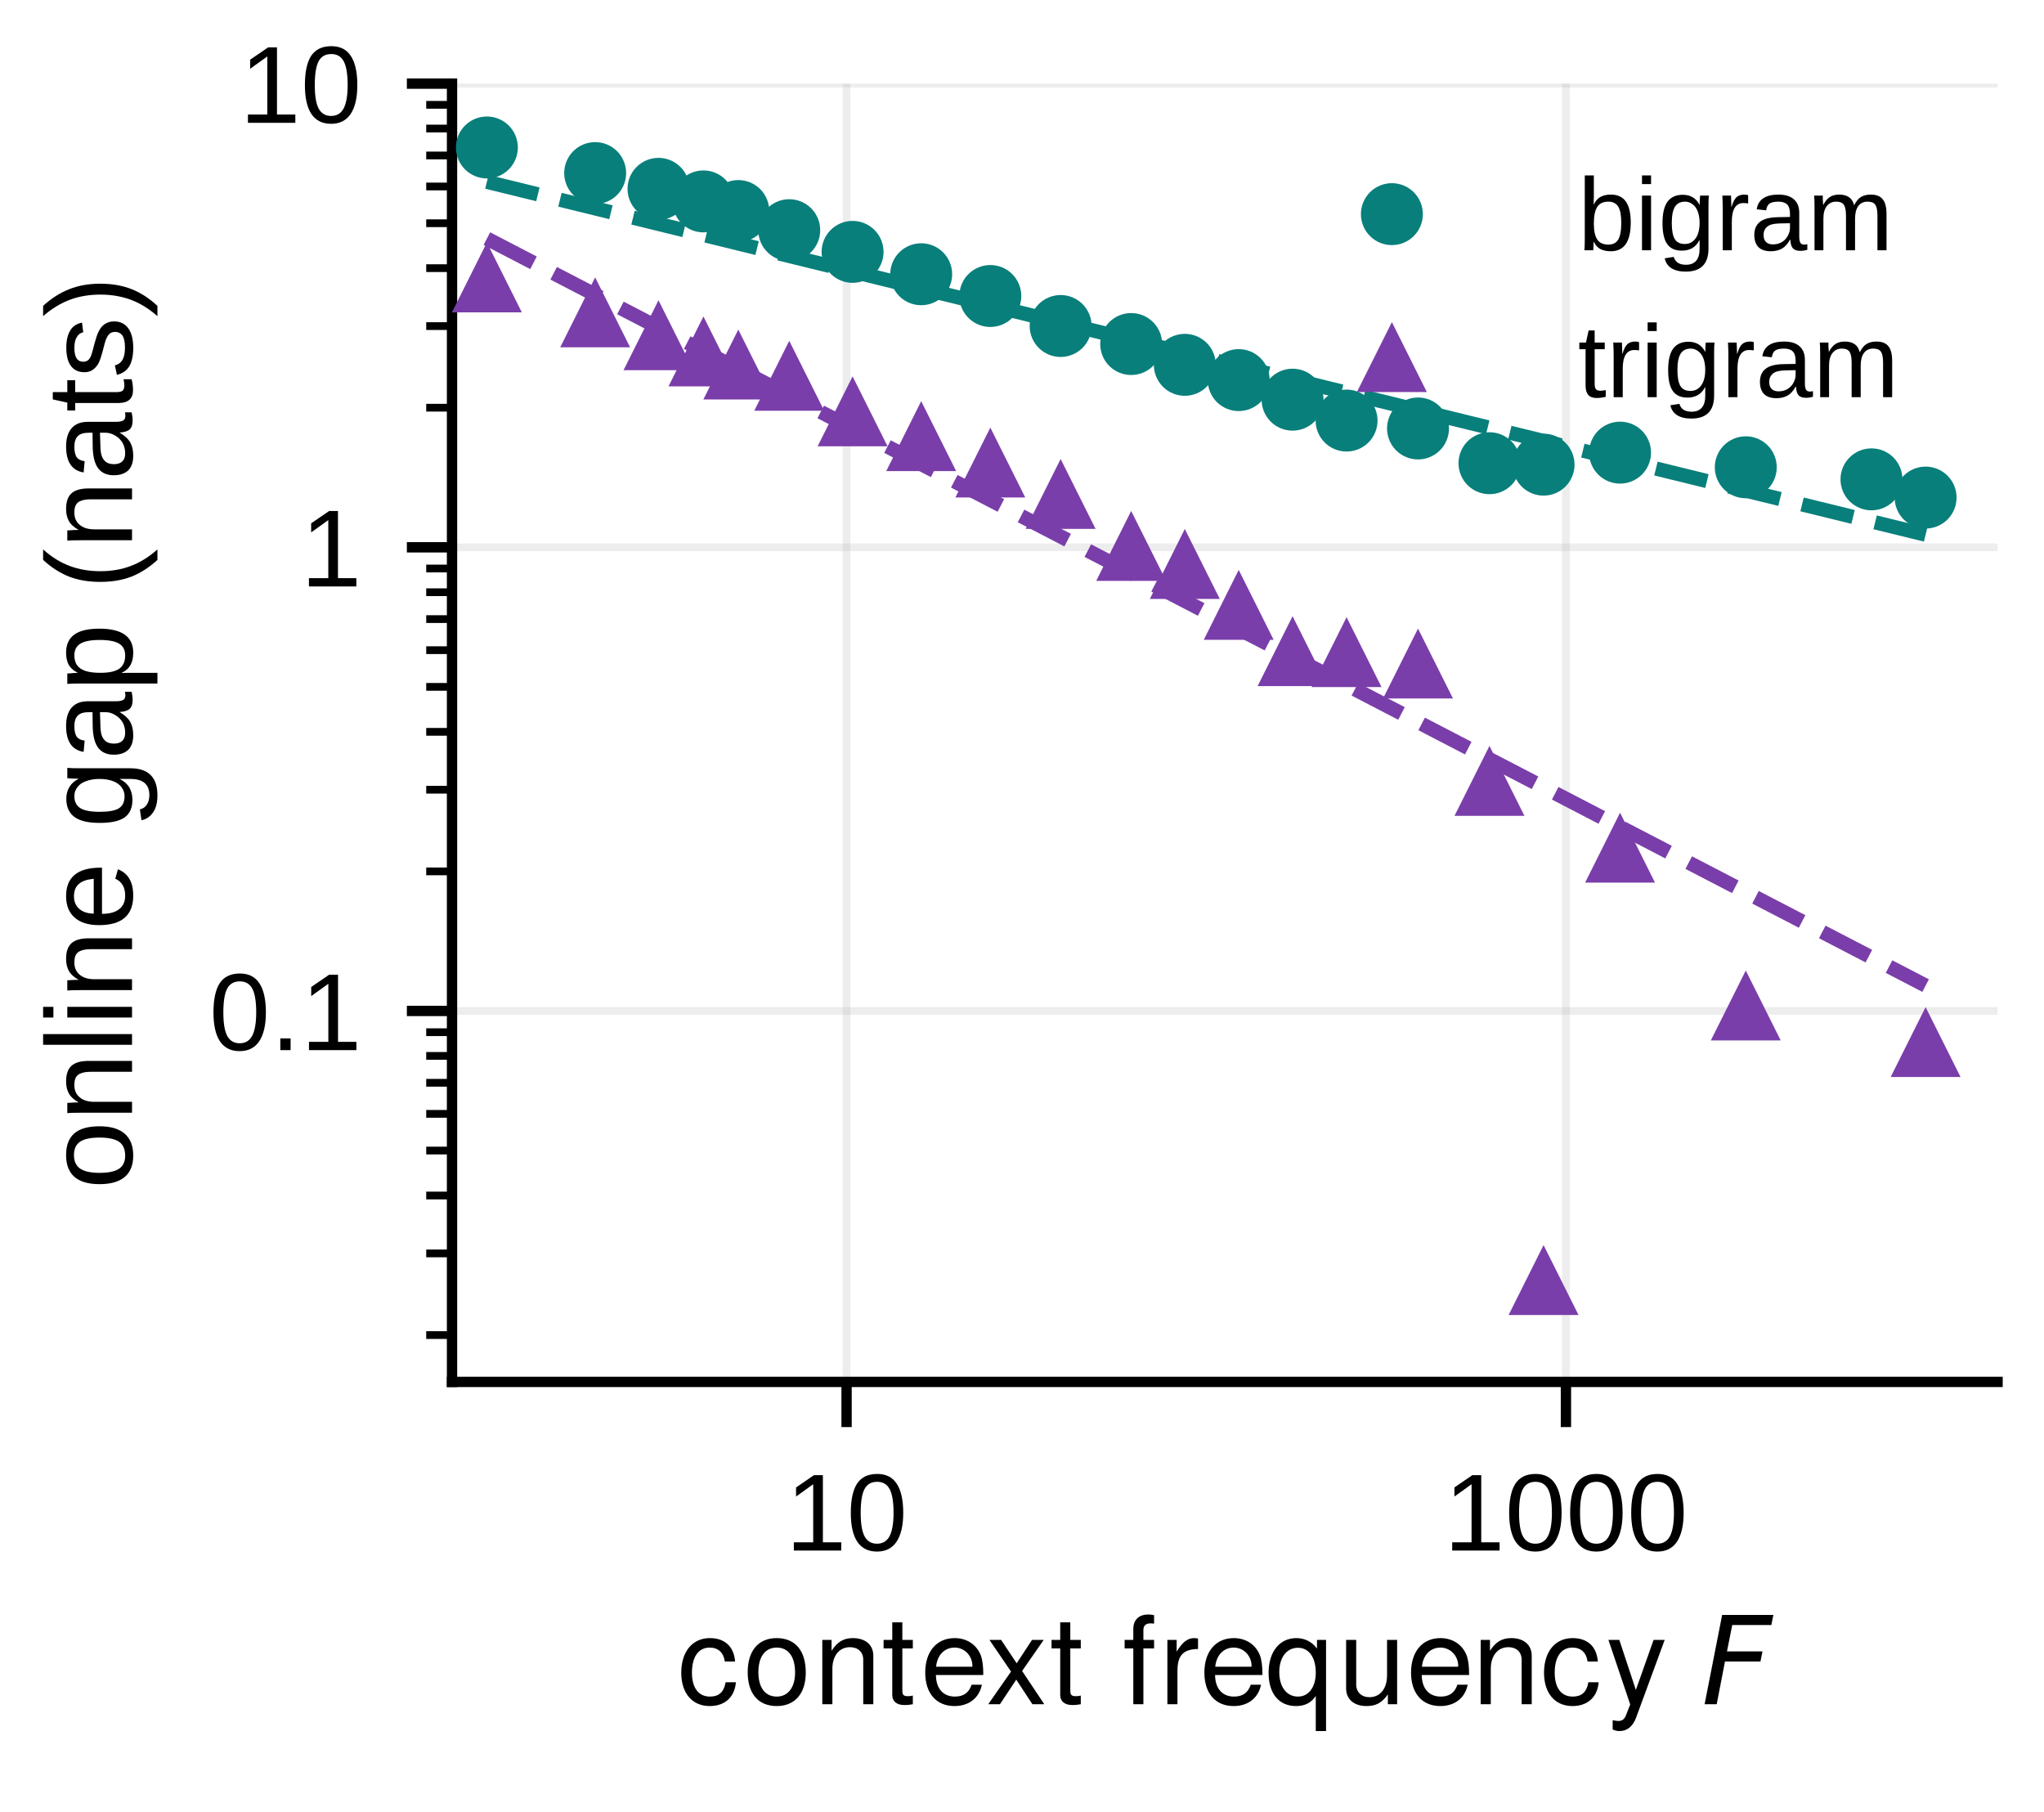
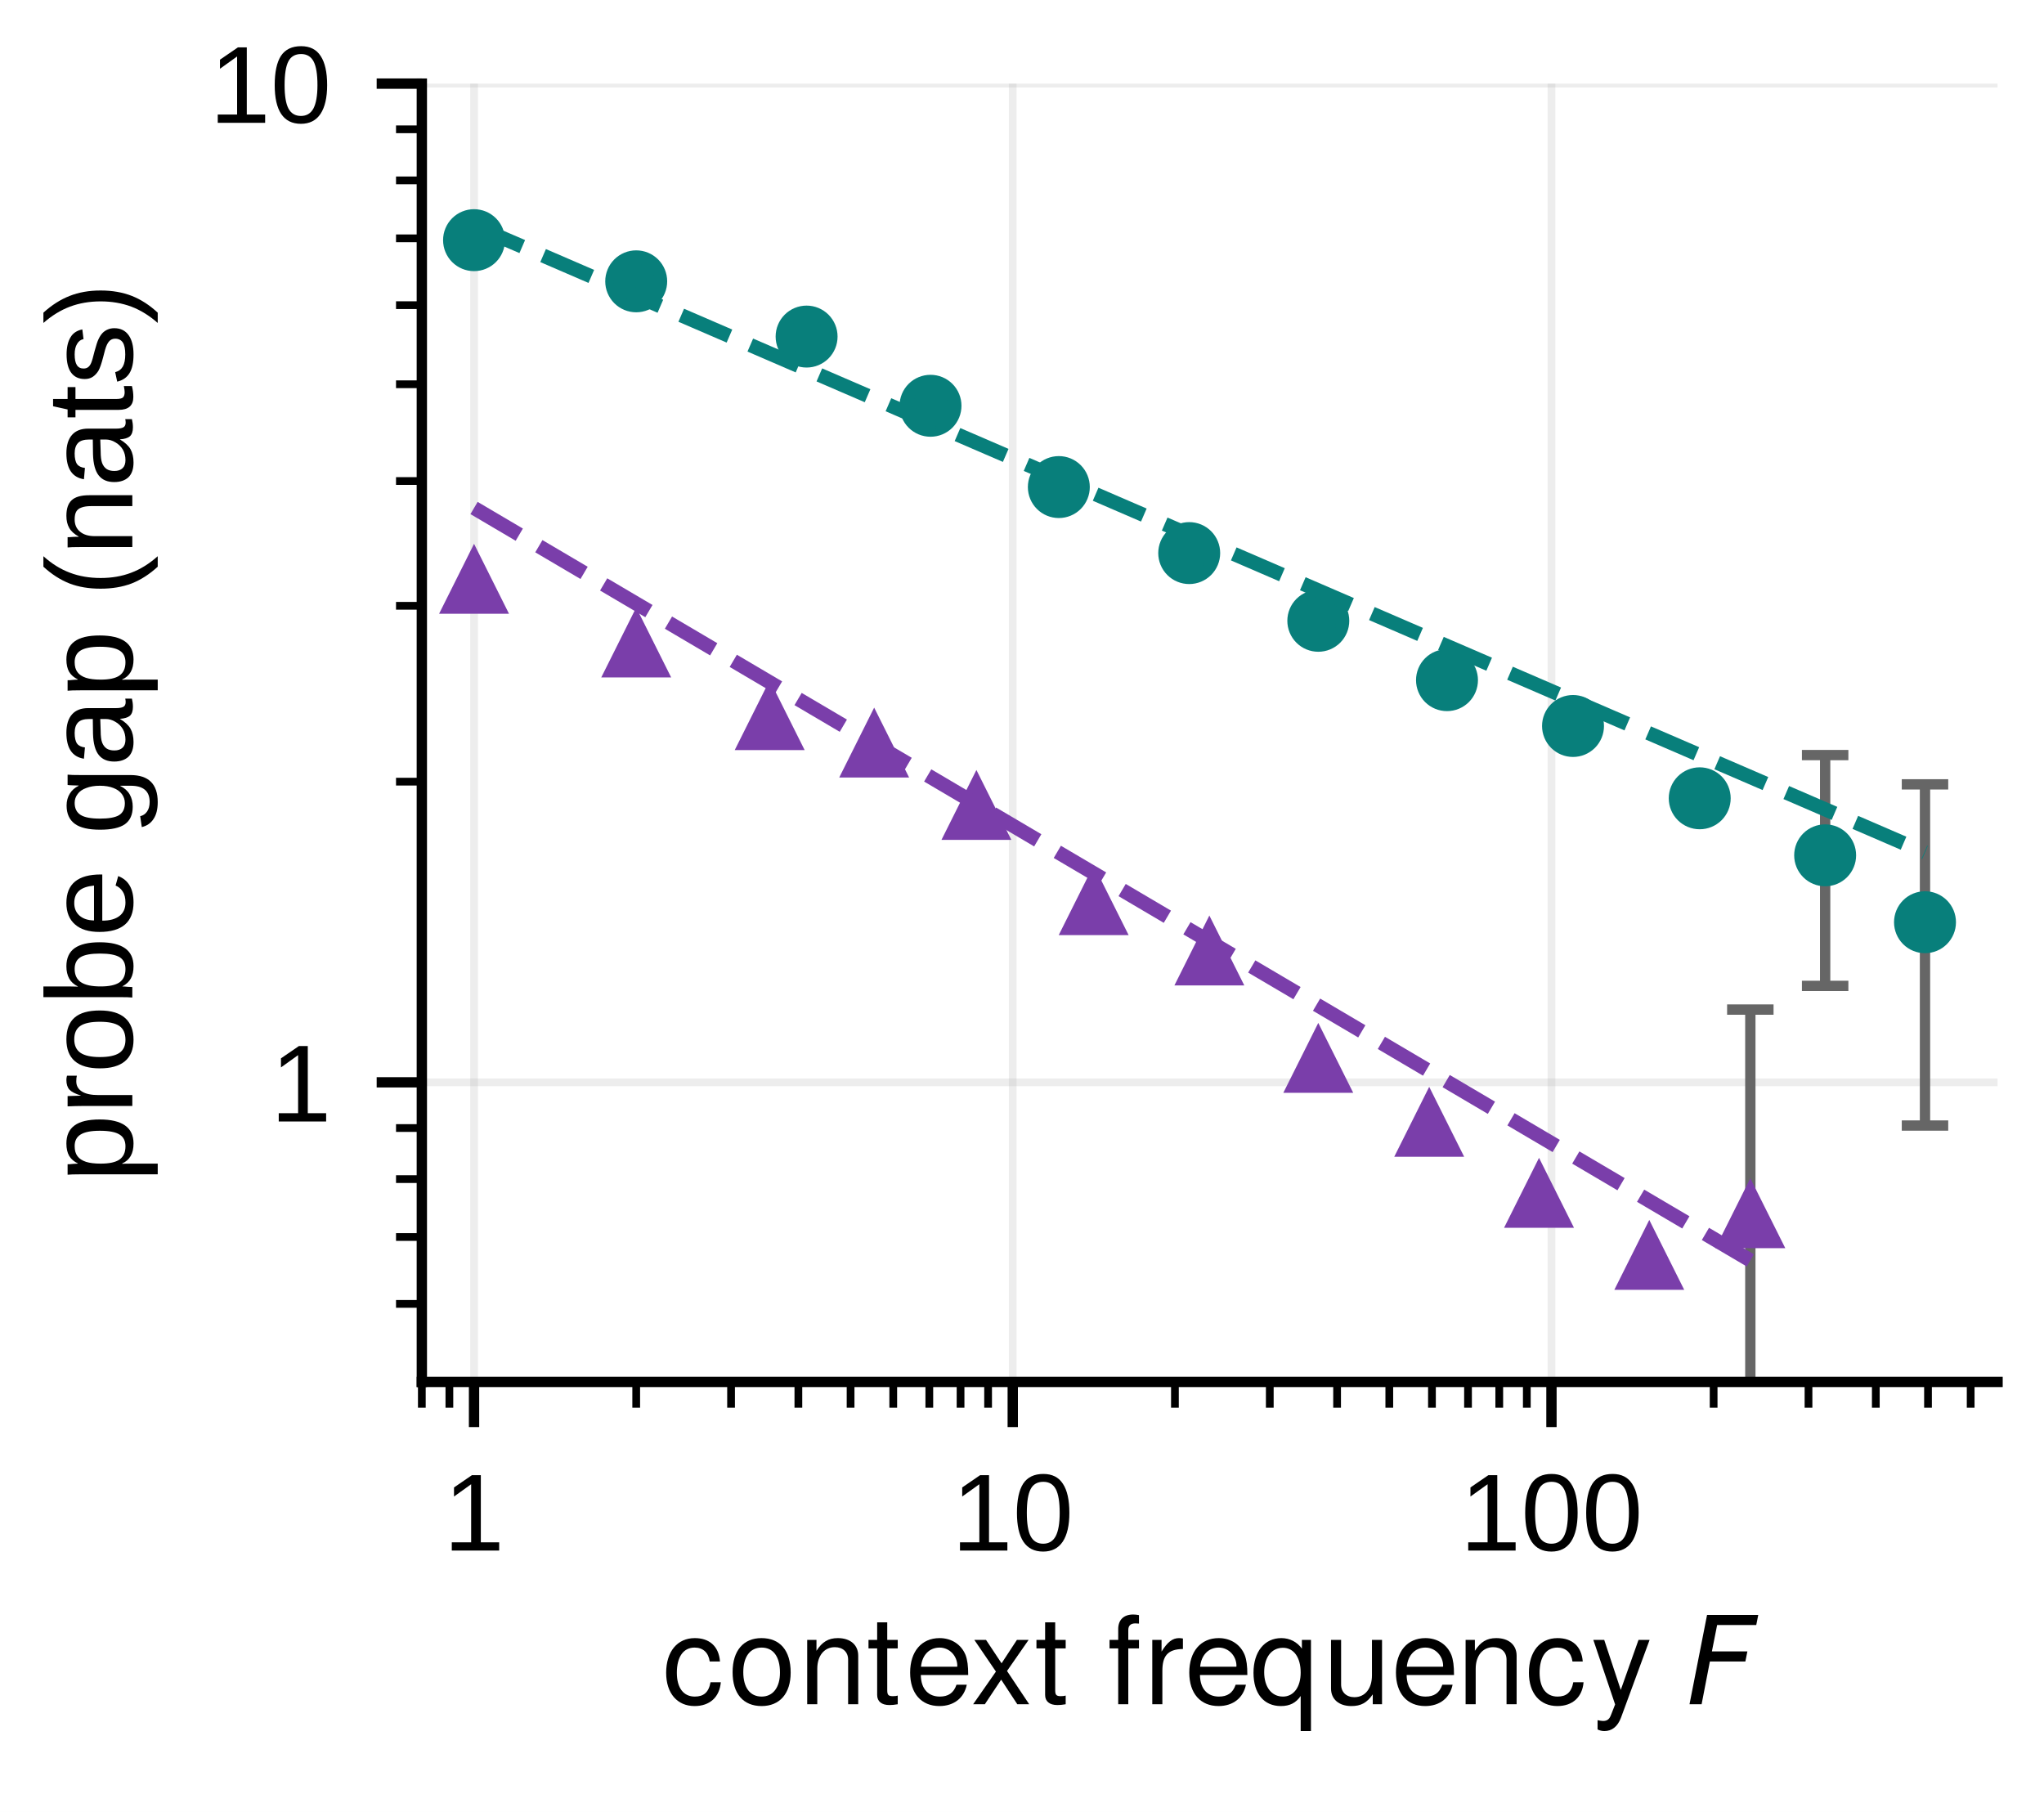
<svg xmlns="http://www.w3.org/2000/svg" xmlns:xlink="http://www.w3.org/1999/xlink" width="158.4pt" height="140.4pt" viewBox="0 0 158.4 140.4" version="1.1">
  <defs>
    <style type="text/css">*{stroke-linejoin: round; stroke-linecap: butt}</style>
  </defs>
  <g id="figure_1">
    <g id="patch_1">
      <path d="M 0 140.4  L 158.4 140.4  L 158.4 0  L 0 0  z " style="fill: #ffffff" />
    </g>
    <g id="axes_1">
      <g id="patch_2">
-         <path d="M 35.03 107.08  L 154.8 107.08  L 154.8 6.48  L 35.03 6.48  z " style="fill: #ffffff" />
+         <path d="M 32.69 107.08  L 154.8 107.08  L 154.8 6.48  L 32.69 6.48  z " style="fill: #ffffff" />
      </g>
      <g id="matplotlib.axis_1">
        <g id="xtick_1">
          <g id="line2d_1">
-             <path d="M 65.605 107.08  L 65.605 6.48  " clip-path="url(#pb1807bf7eb)" style="fill: none; stroke: #b0b0b0; stroke-opacity: 0.22; stroke-width: 0.6; stroke-linecap: square" />
+             <path d="M 36.736 107.08  L 36.736 6.48  " clip-path="url(#p2a11fdbf64)" style="fill: none; stroke: #b0b0b0; stroke-opacity: 0.22; stroke-width: 0.6; stroke-linecap: square" />
          </g>
          <g id="line2d_2">
            <defs>
-               <path id="mf776d13daf" d="M 0 0  L 0 3.5  " style="stroke: #000000; stroke-width: 0.8" />
+               <path id="m45897f988d" d="M 0 0  L 0 3.5  " style="stroke: #000000; stroke-width: 0.8" />
            </defs>
            <g>
-               <use xlink:href="#mf776d13daf" x="65.605" y="107.08" style="stroke: #000000; stroke-width: 0.8" />
+               <use xlink:href="#m45897f988d" x="36.736" y="107.08" style="stroke: #000000; stroke-width: 0.8" />
            </g>
          </g>
          <g id="text_1">
-             <text style="font-size: 8.5px; font-family: 'Helvetica Neue', 'Arial', 'Hiragino Sans GB', 'PingFang SC', 'Arial Unicode MS', 'DejaVu Sans', sans-serif; text-anchor: middle" x="65.605" y="120.15" transform="rotate(-0 65.60474 120.1495)">10</text>
+             <text style="font-size: 8.5px; font-family: 'Helvetica Neue', 'Arial', 'Hiragino Sans GB', 'PingFang SC', 'Arial Unicode MS', 'DejaVu Sans', sans-serif; text-anchor: middle" x="36.736" y="120.15" transform="rotate(-0 36.73577 120.1495)">1</text>
          </g>
        </g>
        <g id="xtick_2">
          <g id="line2d_3">
-             <path d="M 121.352 107.08  L 121.352 6.48  " clip-path="url(#pb1807bf7eb)" style="fill: none; stroke: #b0b0b0; stroke-opacity: 0.22; stroke-width: 0.6; stroke-linecap: square" />
+             <path d="M 78.483 107.08  L 78.483 6.48  " clip-path="url(#p2a11fdbf64)" style="fill: none; stroke: #b0b0b0; stroke-opacity: 0.22; stroke-width: 0.6; stroke-linecap: square" />
          </g>
          <g id="line2d_4">
            <g>
-               <use xlink:href="#mf776d13daf" x="121.352" y="107.08" style="stroke: #000000; stroke-width: 0.8" />
+               <use xlink:href="#m45897f988d" x="78.483" y="107.08" style="stroke: #000000; stroke-width: 0.8" />
            </g>
          </g>
          <g id="text_2">
-             <text style="font-size: 8.5px; font-family: 'Helvetica Neue', 'Arial', 'Hiragino Sans GB', 'PingFang SC', 'Arial Unicode MS', 'DejaVu Sans', sans-serif; text-anchor: middle" x="121.352" y="120.15" transform="rotate(-0 121.3518 120.1495)">1000</text>
-           </g>
-         </g>
-         <g id="text_3">
-           <g transform="translate(52.4975 132.7593)">
+             <text style="font-size: 8.5px; font-family: 'Helvetica Neue', 'Arial', 'Hiragino Sans GB', 'PingFang SC', 'Arial Unicode MS', 'DejaVu Sans', sans-serif; text-anchor: middle" x="78.483" y="120.15" transform="rotate(-0 78.48344 120.1495)">10</text>
+           </g>
+         </g>
+         <g id="xtick_3">
+           <g id="line2d_5">
+             <path d="M 120.231 107.08  L 120.231 6.48  " clip-path="url(#p2a11fdbf64)" style="fill: none; stroke: #b0b0b0; stroke-opacity: 0.22; stroke-width: 0.6; stroke-linecap: square" />
+           </g>
+           <g id="line2d_6">
+             <g>
+               <use xlink:href="#m45897f988d" x="120.231" y="107.08" style="stroke: #000000; stroke-width: 0.8" />
+             </g>
+           </g>
+           <g id="text_3">
+             <text style="font-size: 8.5px; font-family: 'Helvetica Neue', 'Arial', 'Hiragino Sans GB', 'PingFang SC', 'Arial Unicode MS', 'DejaVu Sans', sans-serif; text-anchor: middle" x="120.231" y="120.15" transform="rotate(-0 120.2311 120.1495)">100</text>
+           </g>
+         </g>
+         <g id="xtick_4">
+           <g id="line2d_7">
+             <defs>
+               <path id="m51ec44defe" d="M 0 0  L 0 2  " style="stroke: #000000; stroke-width: 0.6" />
+             </defs>
+             <g>
+               <use xlink:href="#m51ec44defe" x="32.69" y="107.08" style="stroke: #000000; stroke-width: 0.6" />
+             </g>
+           </g>
+         </g>
+         <g id="xtick_5">
+           <g id="line2d_8">
+             <g>
+               <use xlink:href="#m51ec44defe" x="34.825" y="107.08" style="stroke: #000000; stroke-width: 0.6" />
+             </g>
+           </g>
+         </g>
+         <g id="xtick_6">
+           <g id="line2d_9">
+             <g>
+               <use xlink:href="#m51ec44defe" x="49.303" y="107.08" style="stroke: #000000; stroke-width: 0.6" />
+             </g>
+           </g>
+         </g>
+         <g id="xtick_7">
+           <g id="line2d_10">
+             <g>
+               <use xlink:href="#m51ec44defe" x="56.654" y="107.08" style="stroke: #000000; stroke-width: 0.6" />
+             </g>
+           </g>
+         </g>
+         <g id="xtick_8">
+           <g id="line2d_11">
+             <g>
+               <use xlink:href="#m51ec44defe" x="61.87" y="107.08" style="stroke: #000000; stroke-width: 0.6" />
+             </g>
+           </g>
+         </g>
+         <g id="xtick_9">
+           <g id="line2d_12">
+             <g>
+               <use xlink:href="#m51ec44defe" x="65.916" y="107.08" style="stroke: #000000; stroke-width: 0.6" />
+             </g>
+           </g>
+         </g>
+         <g id="xtick_10">
+           <g id="line2d_13">
+             <g>
+               <use xlink:href="#m51ec44defe" x="69.222" y="107.08" style="stroke: #000000; stroke-width: 0.6" />
+             </g>
+           </g>
+         </g>
+         <g id="xtick_11">
+           <g id="line2d_14">
+             <g>
+               <use xlink:href="#m51ec44defe" x="72.017" y="107.08" style="stroke: #000000; stroke-width: 0.6" />
+             </g>
+           </g>
+         </g>
+         <g id="xtick_12">
+           <g id="line2d_15">
+             <g>
+               <use xlink:href="#m51ec44defe" x="74.438" y="107.08" style="stroke: #000000; stroke-width: 0.6" />
+             </g>
+           </g>
+         </g>
+         <g id="xtick_13">
+           <g id="line2d_16">
+             <g>
+               <use xlink:href="#m51ec44defe" x="76.573" y="107.08" style="stroke: #000000; stroke-width: 0.6" />
+             </g>
+           </g>
+         </g>
+         <g id="xtick_14">
+           <g id="line2d_17">
+             <g>
+               <use xlink:href="#m51ec44defe" x="91.051" y="107.08" style="stroke: #000000; stroke-width: 0.6" />
+             </g>
+           </g>
+         </g>
+         <g id="xtick_15">
+           <g id="line2d_18">
+             <g>
+               <use xlink:href="#m51ec44defe" x="98.402" y="107.08" style="stroke: #000000; stroke-width: 0.6" />
+             </g>
+           </g>
+         </g>
+         <g id="xtick_16">
+           <g id="line2d_19">
+             <g>
+               <use xlink:href="#m51ec44defe" x="103.618" y="107.08" style="stroke: #000000; stroke-width: 0.6" />
+             </g>
+           </g>
+         </g>
+         <g id="xtick_17">
+           <g id="line2d_20">
+             <g>
+               <use xlink:href="#m51ec44defe" x="107.664" y="107.08" style="stroke: #000000; stroke-width: 0.6" />
+             </g>
+           </g>
+         </g>
+         <g id="xtick_18">
+           <g id="line2d_21">
+             <g>
+               <use xlink:href="#m51ec44defe" x="110.969" y="107.08" style="stroke: #000000; stroke-width: 0.6" />
+             </g>
+           </g>
+         </g>
+         <g id="xtick_19">
+           <g id="line2d_22">
+             <g>
+               <use xlink:href="#m51ec44defe" x="113.764" y="107.08" style="stroke: #000000; stroke-width: 0.6" />
+             </g>
+           </g>
+         </g>
+         <g id="xtick_20">
+           <g id="line2d_23">
+             <g>
+               <use xlink:href="#m51ec44defe" x="116.185" y="107.08" style="stroke: #000000; stroke-width: 0.6" />
+             </g>
+           </g>
+         </g>
+         <g id="xtick_21">
+           <g id="line2d_24">
+             <g>
+               <use xlink:href="#m51ec44defe" x="118.321" y="107.08" style="stroke: #000000; stroke-width: 0.6" />
+             </g>
+           </g>
+         </g>
+         <g id="xtick_22">
+           <g id="line2d_25">
+             <g>
+               <use xlink:href="#m51ec44defe" x="132.798" y="107.08" style="stroke: #000000; stroke-width: 0.6" />
+             </g>
+           </g>
+         </g>
+         <g id="xtick_23">
+           <g id="line2d_26">
+             <g>
+               <use xlink:href="#m51ec44defe" x="140.15" y="107.08" style="stroke: #000000; stroke-width: 0.6" />
+             </g>
+           </g>
+         </g>
+         <g id="xtick_24">
+           <g id="line2d_27">
+             <g>
+               <use xlink:href="#m51ec44defe" x="145.366" y="107.08" style="stroke: #000000; stroke-width: 0.6" />
+             </g>
+           </g>
+         </g>
+         <g id="xtick_25">
+           <g id="line2d_28">
+             <g>
+               <use xlink:href="#m51ec44defe" x="149.411" y="107.08" style="stroke: #000000; stroke-width: 0.6" />
+             </g>
+           </g>
+         </g>
+         <g id="xtick_26">
+           <g id="line2d_29">
+             <g>
+               <use xlink:href="#m51ec44defe" x="152.717" y="107.08" style="stroke: #000000; stroke-width: 0.6" />
+             </g>
+           </g>
+         </g>
+         <g id="text_4">
+           <g transform="translate(51.3275 132.7593)">
            <text>
              <tspan x="0" y="-0.703" style="font-size: 9.5px; font-family: 'Helvetica Neue'">c</tspan>
              <tspan x="5.101" y="-0.703" style="font-size: 9.5px; font-family: 'Helvetica Neue'">o</tspan>
              <tspan x="10.554" y="-0.703" style="font-size: 9.5px; font-family: 'Helvetica Neue'">n</tspan>
              <tspan x="15.836" y="-0.703" style="font-size: 9.5px; font-family: 'Helvetica Neue'">t</tspan>
              <tspan x="18.829" y="-0.703" style="font-size: 9.5px; font-family: 'Helvetica Neue'">e</tspan>
              <tspan x="23.93" y="-0.703" style="font-size: 9.5px; font-family: 'Helvetica Neue'">x</tspan>
              <tspan x="28.851" y="-0.703" style="font-size: 9.5px; font-family: 'Helvetica Neue'">t</tspan>
              <tspan x="31.844" y="-0.703" style="font-size: 9.5px; font-family: 'Helvetica Neue'"> </tspan>
              <tspan x="34.485" y="-0.703" style="font-size: 9.5px; font-family: 'Helvetica Neue'">f</tspan>
              <tspan x="37.297" y="-0.703" style="font-size: 9.5px; font-family: 'Helvetica Neue'">r</tspan>
              <tspan x="40.46" y="-0.703" style="font-size: 9.5px; font-family: 'Helvetica Neue'">e</tspan>
              <tspan x="45.562" y="-0.703" style="font-size: 9.5px; font-family: 'Helvetica Neue'">q</tspan>
              <tspan x="51.195" y="-0.703" style="font-size: 9.5px; font-family: 'Helvetica Neue'">u</tspan>
              <tspan x="56.477" y="-0.703" style="font-size: 9.5px; font-family: 'Helvetica Neue'">e</tspan>
              <tspan x="61.579" y="-0.703" style="font-size: 9.5px; font-family: 'Helvetica Neue'">n</tspan>
              <tspan x="66.861" y="-0.703" style="font-size: 9.5px; font-family: 'Helvetica Neue'">c</tspan>
              <tspan x="71.962" y="-0.703" style="font-size: 9.5px; font-family: 'Helvetica Neue'">y</tspan>
              <tspan x="76.712" y="-0.703" style="font-size: 9.5px; font-family: 'Helvetica Neue'"> </tspan>
              <tspan x="79.353" y="-0.703" style="font-style: oblique; font-size: 9.5px; font-family: 'DejaVu Sans'">F</tspan>
            </text>
          </g>
        </g>
      </g>
      <g id="matplotlib.axis_2">
        <g id="ytick_1">
-           <g id="line2d_5">
-             <path d="M 35.03 78.337  L 154.8 78.337  " clip-path="url(#pb1807bf7eb)" style="fill: none; stroke: #b0b0b0; stroke-opacity: 0.22; stroke-width: 0.6; stroke-linecap: square" />
-           </g>
-           <g id="line2d_6">
+           <g id="line2d_30">
+             <path d="M 32.69 83.865  L 154.8 83.865  " clip-path="url(#p2a11fdbf64)" style="fill: none; stroke: #b0b0b0; stroke-opacity: 0.22; stroke-width: 0.6; stroke-linecap: square" />
+           </g>
+           <g id="line2d_31">
            <defs>
-               <path id="m4b8cb9ac08" d="M 0 0  L -3.5 0  " style="stroke: #000000; stroke-width: 0.8" />
+               <path id="m4d382a9e76" d="M 0 0  L -3.5 0  " style="stroke: #000000; stroke-width: 0.8" />
            </defs>
            <g>
-               <use xlink:href="#m4b8cb9ac08" x="35.03" y="78.337" style="stroke: #000000; stroke-width: 0.8" />
-             </g>
-           </g>
-           <g id="text_4">
-             <text style="font-size: 8.5px; font-family: 'Helvetica Neue', 'Arial', 'Hiragino Sans GB', 'PingFang SC', 'Arial Unicode MS', 'DejaVu Sans', sans-serif; text-anchor: end" x="28.03" y="81.372" transform="rotate(-0 28.03 81.37191)">0.1</text>
+               <use xlink:href="#m4d382a9e76" x="32.69" y="83.865" style="stroke: #000000; stroke-width: 0.8" />
+             </g>
+           </g>
+           <g id="text_5">
+             <text style="font-size: 8.5px; font-family: 'Helvetica Neue', 'Arial', 'Hiragino Sans GB', 'PingFang SC', 'Arial Unicode MS', 'DejaVu Sans', sans-serif; text-anchor: end" x="25.69" y="86.899" transform="rotate(-0 25.69 86.89938)">1</text>
          </g>
        </g>
        <g id="ytick_2">
-           <g id="line2d_7">
-             <path d="M 35.03 42.409  L 154.8 42.409  " clip-path="url(#pb1807bf7eb)" style="fill: none; stroke: #b0b0b0; stroke-opacity: 0.22; stroke-width: 0.6; stroke-linecap: square" />
-           </g>
-           <g id="line2d_8">
-             <g>
-               <use xlink:href="#m4b8cb9ac08" x="35.03" y="42.409" style="stroke: #000000; stroke-width: 0.8" />
-             </g>
-           </g>
-           <g id="text_5">
-             <text style="font-size: 8.5px; font-family: 'Helvetica Neue', 'Arial', 'Hiragino Sans GB', 'PingFang SC', 'Arial Unicode MS', 'DejaVu Sans', sans-serif; text-anchor: end" x="28.03" y="45.443" transform="rotate(-0 28.03 45.44334)">1</text>
+           <g id="line2d_32">
+             <path d="M 32.69 6.48  L 154.8 6.48  " clip-path="url(#p2a11fdbf64)" style="fill: none; stroke: #b0b0b0; stroke-opacity: 0.22; stroke-width: 0.6; stroke-linecap: square" />
+           </g>
+           <g id="line2d_33">
+             <g>
+               <use xlink:href="#m4d382a9e76" x="32.69" y="6.48" style="stroke: #000000; stroke-width: 0.8" />
+             </g>
+           </g>
+           <g id="text_6">
+             <text style="font-size: 8.5px; font-family: 'Helvetica Neue', 'Arial', 'Hiragino Sans GB', 'PingFang SC', 'Arial Unicode MS', 'DejaVu Sans', sans-serif; text-anchor: end" x="25.69" y="9.515" transform="rotate(-0 25.69 9.514766)">10</text>
          </g>
        </g>
        <g id="ytick_3">
-           <g id="line2d_9">
-             <path d="M 35.03 6.48  L 154.8 6.48  " clip-path="url(#pb1807bf7eb)" style="fill: none; stroke: #b0b0b0; stroke-opacity: 0.22; stroke-width: 0.6; stroke-linecap: square" />
-           </g>
-           <g id="line2d_10">
-             <g>
-               <use xlink:href="#m4b8cb9ac08" x="35.03" y="6.48" style="stroke: #000000; stroke-width: 0.8" />
-             </g>
-           </g>
-           <g id="text_6">
-             <text style="font-size: 8.5px; font-family: 'Helvetica Neue', 'Arial', 'Hiragino Sans GB', 'PingFang SC', 'Arial Unicode MS', 'DejaVu Sans', sans-serif; text-anchor: end" x="28.03" y="9.515" transform="rotate(-0 28.03 9.514766)">10</text>
+           <g id="line2d_34">
+             <defs>
+               <path id="ma6db77a485" d="M 0 0  L -2 0  " style="stroke: #000000; stroke-width: 0.6" />
+             </defs>
+             <g>
+               <use xlink:href="#ma6db77a485" x="32.69" y="101.032" style="stroke: #000000; stroke-width: 0.6" />
+             </g>
          </g>
        </g>
        <g id="ytick_4">
-           <g id="line2d_11">
-             <defs>
-               <path id="m9dcbaa88c8" d="M 0 0  L -2 0  " style="stroke: #000000; stroke-width: 0.6" />
-             </defs>
-             <g>
-               <use xlink:href="#m9dcbaa88c8" x="35.03" y="103.45" style="stroke: #000000; stroke-width: 0.6" />
+           <g id="line2d_35">
+             <g>
+               <use xlink:href="#ma6db77a485" x="32.69" y="95.852" style="stroke: #000000; stroke-width: 0.6" />
            </g>
          </g>
        </g>
        <g id="ytick_5">
-           <g id="line2d_12">
-             <g>
-               <use xlink:href="#m9dcbaa88c8" x="35.03" y="97.123" style="stroke: #000000; stroke-width: 0.6" />
+           <g id="line2d_36">
+             <g>
+               <use xlink:href="#ma6db77a485" x="32.69" y="91.364" style="stroke: #000000; stroke-width: 0.6" />
            </g>
          </g>
        </g>
        <g id="ytick_6">
-           <g id="line2d_13">
-             <g>
-               <use xlink:href="#m9dcbaa88c8" x="35.03" y="92.635" style="stroke: #000000; stroke-width: 0.6" />
+           <g id="line2d_37">
+             <g>
+               <use xlink:href="#ma6db77a485" x="32.69" y="87.406" style="stroke: #000000; stroke-width: 0.6" />
            </g>
          </g>
        </g>
        <g id="ytick_7">
-           <g id="line2d_14">
-             <g>
-               <use xlink:href="#m9dcbaa88c8" x="35.03" y="89.153" style="stroke: #000000; stroke-width: 0.6" />
+           <g id="line2d_38">
+             <g>
+               <use xlink:href="#ma6db77a485" x="32.69" y="60.57" style="stroke: #000000; stroke-width: 0.6" />
            </g>
          </g>
        </g>
        <g id="ytick_8">
-           <g id="line2d_15">
-             <g>
-               <use xlink:href="#m9dcbaa88c8" x="35.03" y="86.308" style="stroke: #000000; stroke-width: 0.6" />
+           <g id="line2d_39">
+             <g>
+               <use xlink:href="#ma6db77a485" x="32.69" y="46.943" style="stroke: #000000; stroke-width: 0.6" />
            </g>
          </g>
        </g>
        <g id="ytick_9">
-           <g id="line2d_16">
-             <g>
-               <use xlink:href="#m9dcbaa88c8" x="35.03" y="83.903" style="stroke: #000000; stroke-width: 0.6" />
+           <g id="line2d_40">
+             <g>
+               <use xlink:href="#ma6db77a485" x="32.69" y="37.274" style="stroke: #000000; stroke-width: 0.6" />
            </g>
          </g>
        </g>
        <g id="ytick_10">
-           <g id="line2d_17">
-             <g>
-               <use xlink:href="#m9dcbaa88c8" x="35.03" y="81.819" style="stroke: #000000; stroke-width: 0.6" />
+           <g id="line2d_41">
+             <g>
+               <use xlink:href="#ma6db77a485" x="32.69" y="29.775" style="stroke: #000000; stroke-width: 0.6" />
            </g>
          </g>
        </g>
        <g id="ytick_11">
-           <g id="line2d_18">
-             <g>
-               <use xlink:href="#m9dcbaa88c8" x="35.03" y="79.981" style="stroke: #000000; stroke-width: 0.6" />
+           <g id="line2d_42">
+             <g>
+               <use xlink:href="#ma6db77a485" x="32.69" y="23.648" style="stroke: #000000; stroke-width: 0.6" />
            </g>
          </g>
        </g>
        <g id="ytick_12">
-           <g id="line2d_19">
-             <g>
-               <use xlink:href="#m9dcbaa88c8" x="35.03" y="67.522" style="stroke: #000000; stroke-width: 0.6" />
+           <g id="line2d_43">
+             <g>
+               <use xlink:href="#ma6db77a485" x="32.69" y="18.467" style="stroke: #000000; stroke-width: 0.6" />
            </g>
          </g>
        </g>
        <g id="ytick_13">
-           <g id="line2d_20">
-             <g>
-               <use xlink:href="#m9dcbaa88c8" x="35.03" y="61.195" style="stroke: #000000; stroke-width: 0.6" />
+           <g id="line2d_44">
+             <g>
+               <use xlink:href="#ma6db77a485" x="32.69" y="13.979" style="stroke: #000000; stroke-width: 0.6" />
            </g>
          </g>
        </g>
        <g id="ytick_14">
-           <g id="line2d_21">
-             <g>
-               <use xlink:href="#m9dcbaa88c8" x="35.03" y="56.706" style="stroke: #000000; stroke-width: 0.6" />
-             </g>
-           </g>
-         </g>
-         <g id="ytick_15">
-           <g id="line2d_22">
-             <g>
-               <use xlink:href="#m9dcbaa88c8" x="35.03" y="53.224" style="stroke: #000000; stroke-width: 0.6" />
-             </g>
-           </g>
-         </g>
-         <g id="ytick_16">
-           <g id="line2d_23">
-             <g>
-               <use xlink:href="#m9dcbaa88c8" x="35.03" y="50.379" style="stroke: #000000; stroke-width: 0.6" />
-             </g>
-           </g>
-         </g>
-         <g id="ytick_17">
-           <g id="line2d_24">
-             <g>
-               <use xlink:href="#m9dcbaa88c8" x="35.03" y="47.974" style="stroke: #000000; stroke-width: 0.6" />
-             </g>
-           </g>
-         </g>
-         <g id="ytick_18">
-           <g id="line2d_25">
-             <g>
-               <use xlink:href="#m9dcbaa88c8" x="35.03" y="45.89" style="stroke: #000000; stroke-width: 0.6" />
-             </g>
-           </g>
-         </g>
-         <g id="ytick_19">
-           <g id="line2d_26">
-             <g>
-               <use xlink:href="#m9dcbaa88c8" x="35.03" y="44.053" style="stroke: #000000; stroke-width: 0.6" />
-             </g>
-           </g>
-         </g>
-         <g id="ytick_20">
-           <g id="line2d_27">
-             <g>
-               <use xlink:href="#m9dcbaa88c8" x="35.03" y="31.593" style="stroke: #000000; stroke-width: 0.6" />
-             </g>
-           </g>
-         </g>
-         <g id="ytick_21">
-           <g id="line2d_28">
-             <g>
-               <use xlink:href="#m9dcbaa88c8" x="35.03" y="25.266" style="stroke: #000000; stroke-width: 0.6" />
-             </g>
-           </g>
-         </g>
-         <g id="ytick_22">
-           <g id="line2d_29">
-             <g>
-               <use xlink:href="#m9dcbaa88c8" x="35.03" y="20.777" style="stroke: #000000; stroke-width: 0.6" />
-             </g>
-           </g>
-         </g>
-         <g id="ytick_23">
-           <g id="line2d_30">
-             <g>
-               <use xlink:href="#m9dcbaa88c8" x="35.03" y="17.296" style="stroke: #000000; stroke-width: 0.6" />
-             </g>
-           </g>
-         </g>
-         <g id="ytick_24">
-           <g id="line2d_31">
-             <g>
-               <use xlink:href="#m9dcbaa88c8" x="35.03" y="14.451" style="stroke: #000000; stroke-width: 0.6" />
-             </g>
-           </g>
-         </g>
-         <g id="ytick_25">
-           <g id="line2d_32">
-             <g>
-               <use xlink:href="#m9dcbaa88c8" x="35.03" y="12.045" style="stroke: #000000; stroke-width: 0.6" />
-             </g>
-           </g>
-         </g>
-         <g id="ytick_26">
-           <g id="line2d_33">
-             <g>
-               <use xlink:href="#m9dcbaa88c8" x="35.03" y="9.962" style="stroke: #000000; stroke-width: 0.6" />
-             </g>
-           </g>
-         </g>
-         <g id="ytick_27">
-           <g id="line2d_34">
-             <g>
-               <use xlink:href="#m9dcbaa88c8" x="35.03" y="8.124" style="stroke: #000000; stroke-width: 0.6" />
+           <g id="line2d_45">
+             <g>
+               <use xlink:href="#ma6db77a485" x="32.69" y="10.021" style="stroke: #000000; stroke-width: 0.6" />
            </g>
          </g>
        </g>
        <g id="text_7">
-           <text style="font-size: 9.5px; font-family: 'Helvetica Neue', 'Arial', 'Hiragino Sans GB', 'PingFang SC', 'Arial Unicode MS', 'DejaVu Sans', sans-serif; text-anchor: middle" x="10.23" y="56.78" transform="rotate(-90 10.23023 56.78)">online gap (nats)</text>
+           <text style="font-size: 9.5px; font-family: 'Helvetica Neue', 'Arial', 'Hiragino Sans GB', 'PingFang SC', 'Arial Unicode MS', 'DejaVu Sans', sans-serif; text-anchor: middle" x="10.253" y="56.78" transform="rotate(-90 10.25297 56.78)">probe gap (nats)</text>
+         </g>
+       </g>
+       <g id="LineCollection_1">
+         <path d="M 141.44 76.394  L 141.44 58.51  " clip-path="url(#p2a11fdbf64)" style="fill: none; stroke: #666666; stroke-width: 0.8" />
+         <path d="M 149.178 87.215  L 149.178 60.776  " clip-path="url(#p2a11fdbf64)" style="fill: none; stroke: #666666; stroke-width: 0.8" />
+       </g>
+       <g id="line2d_46">
+         <defs>
+           <path id="mb52bae96cf" d="M 1.8 0  L -1.8 -0  " style="stroke: #666666; stroke-width: 0.8" />
+         </defs>
+         <g clip-path="url(#p2a11fdbf64)">
+           <use xlink:href="#mb52bae96cf" x="141.44" y="76.394" style="fill: #1f77b4; stroke: #666666; stroke-width: 0.8" />
+           <use xlink:href="#mb52bae96cf" x="149.178" y="87.215" style="fill: #1f77b4; stroke: #666666; stroke-width: 0.8" />
+         </g>
+       </g>
+       <g id="line2d_47">
+         <g clip-path="url(#p2a11fdbf64)">
+           <use xlink:href="#mb52bae96cf" x="141.44" y="58.51" style="fill: #1f77b4; stroke: #666666; stroke-width: 0.8" />
+           <use xlink:href="#mb52bae96cf" x="149.178" y="60.776" style="fill: #1f77b4; stroke: #666666; stroke-width: 0.8" />
+         </g>
+       </g>
+       <g id="LineCollection_2">
+         <path d="M 135.642 126.304  L 135.642 78.228  " clip-path="url(#p2a11fdbf64)" style="fill: none; stroke: #666666; stroke-width: 0.8" />
+       </g>
+       <g id="line2d_48">
+         <g clip-path="url(#p2a11fdbf64)">
+           <use xlink:href="#mb52bae96cf" x="135.642" y="126.304" style="fill: #1f77b4; stroke: #666666; stroke-width: 0.8" />
+         </g>
+       </g>
+       <g id="line2d_49">
+         <g clip-path="url(#p2a11fdbf64)">
+           <use xlink:href="#mb52bae96cf" x="135.642" y="78.228" style="fill: #1f77b4; stroke: #666666; stroke-width: 0.8" />
        </g>
      </g>
      <g id="patch_3">
-         <path d="M 35.03 107.08  L 35.03 6.48  " style="fill: none; stroke: #000000; stroke-width: 0.8; stroke-linejoin: miter; stroke-linecap: square" />
+         <path d="M 32.69 107.08  L 32.69 6.48  " style="fill: none; stroke: #000000; stroke-width: 0.8; stroke-linejoin: miter; stroke-linecap: square" />
      </g>
      <g id="patch_4">
-         <path d="M 35.03 107.08  L 154.8 107.08  " style="fill: none; stroke: #000000; stroke-width: 0.8; stroke-linejoin: miter; stroke-linecap: square" />
-       </g>
-       <g id="line2d_35">
+         <path d="M 32.69 107.08  L 154.8 107.08  " style="fill: none; stroke: #000000; stroke-width: 0.8; stroke-linejoin: miter; stroke-linecap: square" />
+       </g>
+       <g id="line2d_50">
        <defs>
-           <path id="m46d40bc9a0" d="M 0 1.9  C 0.504 1.9 0.987 1.7 1.344 1.344  C 1.7 0.987 1.9 0.504 1.9 0  C 1.9 -0.504 1.7 -0.987 1.344 -1.344  C 0.987 -1.7 0.504 -1.9 0 -1.9  C -0.504 -1.9 -0.987 -1.7 -1.344 -1.344  C -1.7 -0.987 -1.9 -0.504 -1.9 0  C -1.9 0.504 -1.7 0.987 -1.344 1.344  C -0.987 1.7 -0.504 1.9 0 1.9  z " style="stroke: #087f7b" />
+           <path id="m3c9df61f47" d="M 0 1.9  C 0.504 1.9 0.987 1.7 1.344 1.344  C 1.7 0.987 1.9 0.504 1.9 0  C 1.9 -0.504 1.7 -0.987 1.344 -1.344  C 0.987 -1.7 0.504 -1.9 0 -1.9  C -0.504 -1.9 -0.987 -1.7 -1.344 -1.344  C -1.7 -0.987 -1.9 -0.504 -1.9 0  C -1.9 0.504 -1.7 0.987 -1.344 1.344  C -0.987 1.7 -0.504 1.9 0 1.9  z " style="stroke: #087f7b" />
        </defs>
-         <g clip-path="url(#pb1807bf7eb)">
-           <use xlink:href="#m46d40bc9a0" x="37.731" y="11.427" style="fill: #087f7b; stroke: #087f7b" />
-           <use xlink:href="#m46d40bc9a0" x="46.122" y="13.412" style="fill: #087f7b; stroke: #087f7b" />
-           <use xlink:href="#m46d40bc9a0" x="51.03" y="14.632" style="fill: #087f7b; stroke: #087f7b" />
-           <use xlink:href="#m46d40bc9a0" x="54.513" y="15.606" style="fill: #087f7b; stroke: #087f7b" />
-           <use xlink:href="#m46d40bc9a0" x="57.214" y="16.352" style="fill: #087f7b; stroke: #087f7b" />
-           <use xlink:href="#m46d40bc9a0" x="61.162" y="17.836" style="fill: #087f7b; stroke: #087f7b" />
-           <use xlink:href="#m46d40bc9a0" x="66.071" y="19.517" style="fill: #087f7b; stroke: #087f7b" />
-           <use xlink:href="#m46d40bc9a0" x="71.388" y="21.251" style="fill: #087f7b; stroke: #087f7b" />
-           <use xlink:href="#m46d40bc9a0" x="76.745" y="22.936" style="fill: #087f7b; stroke: #087f7b" />
-           <use xlink:href="#m46d40bc9a0" x="82.194" y="25.26" style="fill: #087f7b; stroke: #087f7b" />
-           <use xlink:href="#m46d40bc9a0" x="87.661" y="26.658" style="fill: #087f7b; stroke: #087f7b" />
-           <use xlink:href="#m46d40bc9a0" x="91.817" y="28.269" style="fill: #087f7b; stroke: #087f7b" />
-           <use xlink:href="#m46d40bc9a0" x="95.993" y="29.452" style="fill: #087f7b; stroke: #087f7b" />
-           <use xlink:href="#m46d40bc9a0" x="100.168" y="30.969" style="fill: #087f7b; stroke: #087f7b" />
-           <use xlink:href="#m46d40bc9a0" x="104.353" y="32.588" style="fill: #087f7b; stroke: #087f7b" />
-           <use xlink:href="#m46d40bc9a0" x="109.889" y="33.2" style="fill: #087f7b; stroke: #087f7b" />
-           <use xlink:href="#m46d40bc9a0" x="115.427" y="35.893" style="fill: #087f7b; stroke: #087f7b" />
-           <use xlink:href="#m46d40bc9a0" x="119.619" y="36.004" style="fill: #087f7b; stroke: #087f7b" />
-           <use xlink:href="#m46d40bc9a0" x="125.547" y="35.073" style="fill: #087f7b; stroke: #087f7b" />
-           <use xlink:href="#m46d40bc9a0" x="135.289" y="36.208" style="fill: #087f7b; stroke: #087f7b" />
-           <use xlink:href="#m46d40bc9a0" x="145.03" y="37.143" style="fill: #087f7b; stroke: #087f7b" />
-           <use xlink:href="#m46d40bc9a0" x="149.225" y="38.556" style="fill: #087f7b; stroke: #087f7b" />
-         </g>
-       </g>
-       <g id="line2d_36">
+         <g clip-path="url(#p2a11fdbf64)">
+           <use xlink:href="#m3c9df61f47" x="36.736" y="18.609" style="fill: #087f7b; stroke: #087f7b" />
+           <use xlink:href="#m3c9df61f47" x="49.303" y="21.799" style="fill: #087f7b; stroke: #087f7b" />
+           <use xlink:href="#m3c9df61f47" x="62.507" y="26.08" style="fill: #087f7b; stroke: #087f7b" />
+           <use xlink:href="#m3c9df61f47" x="72.11" y="31.442" style="fill: #087f7b; stroke: #087f7b" />
+           <use xlink:href="#m3c9df61f47" x="82.054" y="37.741" style="fill: #087f7b; stroke: #087f7b" />
+           <use xlink:href="#m3c9df61f47" x="92.158" y="42.857" style="fill: #087f7b; stroke: #087f7b" />
+           <use xlink:href="#m3c9df61f47" x="102.162" y="48.103" style="fill: #087f7b; stroke: #087f7b" />
+           <use xlink:href="#m3c9df61f47" x="112.135" y="52.703" style="fill: #087f7b; stroke: #087f7b" />
+           <use xlink:href="#m3c9df61f47" x="121.901" y="56.254" style="fill: #087f7b; stroke: #087f7b" />
+           <use xlink:href="#m3c9df61f47" x="131.72" y="61.857" style="fill: #087f7b; stroke: #087f7b" />
+           <use xlink:href="#m3c9df61f47" x="141.44" y="66.276" style="fill: #087f7b; stroke: #087f7b" />
+           <use xlink:href="#m3c9df61f47" x="149.178" y="71.46" style="fill: #087f7b; stroke: #087f7b" />
+         </g>
+       </g>
+       <g id="line2d_51">
        <defs>
-           <path id="m672fad67a7" d="M 0 -1.9  L -1.9 1.9  L 1.9 1.9  z " style="stroke: #7a3eaa; stroke-linejoin: miter" />
+           <path id="ma9446fe4e1" d="M 0 -1.9  L -1.9 1.9  L 1.9 1.9  z " style="stroke: #7a3eaa; stroke-linejoin: miter" />
        </defs>
-         <g clip-path="url(#pb1807bf7eb)">
-           <use xlink:href="#m672fad67a7" x="37.731" y="21.805" style="fill: #7a3eaa; stroke: #7a3eaa; stroke-linejoin: miter" />
-           <use xlink:href="#m672fad67a7" x="46.122" y="24.512" style="fill: #7a3eaa; stroke: #7a3eaa; stroke-linejoin: miter" />
-           <use xlink:href="#m672fad67a7" x="51.03" y="26.284" style="fill: #7a3eaa; stroke: #7a3eaa; stroke-linejoin: miter" />
-           <use xlink:href="#m672fad67a7" x="54.513" y="27.539" style="fill: #7a3eaa; stroke: #7a3eaa; stroke-linejoin: miter" />
-           <use xlink:href="#m672fad67a7" x="57.214" y="28.555" style="fill: #7a3eaa; stroke: #7a3eaa; stroke-linejoin: miter" />
-           <use xlink:href="#m672fad67a7" x="61.162" y="29.427" style="fill: #7a3eaa; stroke: #7a3eaa; stroke-linejoin: miter" />
-           <use xlink:href="#m672fad67a7" x="66.071" y="32.181" style="fill: #7a3eaa; stroke: #7a3eaa; stroke-linejoin: miter" />
-           <use xlink:href="#m672fad67a7" x="71.388" y="34.103" style="fill: #7a3eaa; stroke: #7a3eaa; stroke-linejoin: miter" />
-           <use xlink:href="#m672fad67a7" x="76.745" y="36.15" style="fill: #7a3eaa; stroke: #7a3eaa; stroke-linejoin: miter" />
-           <use xlink:href="#m672fad67a7" x="82.194" y="38.583" style="fill: #7a3eaa; stroke: #7a3eaa; stroke-linejoin: miter" />
-           <use xlink:href="#m672fad67a7" x="87.661" y="42.61" style="fill: #7a3eaa; stroke: #7a3eaa; stroke-linejoin: miter" />
-           <use xlink:href="#m672fad67a7" x="91.817" y="44.008" style="fill: #7a3eaa; stroke: #7a3eaa; stroke-linejoin: miter" />
-           <use xlink:href="#m672fad67a7" x="95.993" y="47.179" style="fill: #7a3eaa; stroke: #7a3eaa; stroke-linejoin: miter" />
-           <use xlink:href="#m672fad67a7" x="100.168" y="50.763" style="fill: #7a3eaa; stroke: #7a3eaa; stroke-linejoin: miter" />
-           <use xlink:href="#m672fad67a7" x="104.353" y="50.841" style="fill: #7a3eaa; stroke: #7a3eaa; stroke-linejoin: miter" />
-           <use xlink:href="#m672fad67a7" x="109.889" y="51.723" style="fill: #7a3eaa; stroke: #7a3eaa; stroke-linejoin: miter" />
-           <use xlink:href="#m672fad67a7" x="115.427" y="60.815" style="fill: #7a3eaa; stroke: #7a3eaa; stroke-linejoin: miter" />
-           <use xlink:href="#m672fad67a7" x="119.619" y="99.494" style="fill: #7a3eaa; stroke: #7a3eaa; stroke-linejoin: miter" />
-           <use xlink:href="#m672fad67a7" x="125.547" y="65.992" style="fill: #7a3eaa; stroke: #7a3eaa; stroke-linejoin: miter" />
-           <use xlink:href="#m672fad67a7" x="135.289" y="78.221" style="fill: #7a3eaa; stroke: #7a3eaa; stroke-linejoin: miter" />
-           <use xlink:href="#m672fad67a7" x="149.225" y="81.054" style="fill: #7a3eaa; stroke: #7a3eaa; stroke-linejoin: miter" />
-         </g>
-       </g>
-       <g id="line2d_37">
-         <path d="M 37.731 14.089  L 39.143 14.435  L 40.554 14.781  L 41.965 15.127  L 43.376 15.473  L 44.788 15.819  L 46.199 16.165  L 47.61 16.512  L 49.022 16.858  L 50.433 17.204  L 51.844 17.55  L 53.256 17.896  L 54.667 18.242  L 56.078 18.588  L 57.49 18.935  L 58.901 19.281  L 60.312 19.627  L 61.724 19.973  L 63.135 20.319  L 64.546 20.665  L 65.958 21.011  L 67.369 21.357  L 68.78 21.704  L 70.192 22.05  L 71.603 22.396  L 73.014 22.742  L 74.425 23.088  L 75.837 23.434  L 77.248 23.78  L 78.659 24.127  L 80.071 24.473  L 81.482 24.819  L 82.893 25.165  L 84.305 25.511  L 85.716 25.857  L 87.127 26.203  L 88.539 26.549  L 89.95 26.896  L 91.361 27.242  L 92.773 27.588  L 94.184 27.934  L 95.595 28.28  L 97.007 28.626  L 98.418 28.972  L 99.829 29.319  L 101.241 29.665  L 102.652 30.011  L 104.063 30.357  L 105.474 30.703  L 106.886 31.049  L 108.297 31.395  L 109.708 31.741  L 111.12 32.088  L 112.531 32.434  L 113.942 32.78  L 115.354 33.126  L 116.765 33.472  L 118.176 33.818  L 119.588 34.164  L 120.999 34.51  L 122.41 34.857  L 123.822 35.203  L 125.233 35.549  L 126.644 35.895  L 128.056 36.241  L 129.467 36.587  L 130.878 36.933  L 132.289 37.28  L 133.701 37.626  L 135.112 37.972  L 136.523 38.318  L 137.935 38.664  L 139.346 39.01  L 140.757 39.356  L 142.169 39.702  L 143.58 40.049  L 144.991 40.395  L 146.403 40.741  L 147.814 41.087  L 149.225 41.433  " clip-path="url(#pb1807bf7eb)" style="fill: none; stroke-dasharray: 4.07,1.76; stroke-dashoffset: 0; stroke: #087f7b; stroke-width: 1.1" />
-       </g>
-       <g id="line2d_38">
-         <path d="M 37.731 18.488  L 39.143 19.221  L 40.554 19.954  L 41.965 20.686  L 43.376 21.419  L 44.788 22.152  L 46.199 22.884  L 47.61 23.617  L 49.022 24.35  L 50.433 25.083  L 51.844 25.815  L 53.256 26.548  L 54.667 27.281  L 56.078 28.013  L 57.49 28.746  L 58.901 29.479  L 60.312 30.211  L 61.724 30.944  L 63.135 31.677  L 64.546 32.409  L 65.958 33.142  L 67.369 33.875  L 68.78 34.607  L 70.192 35.34  L 71.603 36.073  L 73.014 36.805  L 74.425 37.538  L 75.837 38.271  L 77.248 39.003  L 78.659 39.736  L 80.071 40.469  L 81.482 41.201  L 82.893 41.934  L 84.305 42.667  L 85.716 43.399  L 87.127 44.132  L 88.539 44.865  L 89.95 45.597  L 91.361 46.33  L 92.773 47.063  L 94.184 47.795  L 95.595 48.528  L 97.007 49.261  L 98.418 49.994  L 99.829 50.726  L 101.241 51.459  L 102.652 52.192  L 104.063 52.924  L 105.474 53.657  L 106.886 54.39  L 108.297 55.122  L 109.708 55.855  L 111.12 56.588  L 112.531 57.32  L 113.942 58.053  L 115.354 58.786  L 116.765 59.518  L 118.176 60.251  L 119.588 60.984  L 120.999 61.716  L 122.41 62.449  L 123.822 63.182  L 125.233 63.914  L 126.644 64.647  L 128.056 65.38  L 129.467 66.112  L 130.878 66.845  L 132.289 67.578  L 133.701 68.31  L 135.112 69.043  L 136.523 69.776  L 137.935 70.508  L 139.346 71.241  L 140.757 71.974  L 142.169 72.707  L 143.58 73.439  L 144.991 74.172  L 146.403 74.905  L 147.814 75.637  L 149.225 76.37  " clip-path="url(#pb1807bf7eb)" style="fill: none; stroke-dasharray: 4.07,1.76; stroke-dashoffset: 0; stroke: #7a3eaa; stroke-width: 1.1" />
-       </g>
-       <g id="legend_1">
-         <g id="line2d_39">
-           <g>
-             <use xlink:href="#m46d40bc9a0" x="107.864" y="16.593" style="fill: #087f7b; stroke: #087f7b" />
-           </g>
-         </g>
-         <g id="text_8">
-           <text style="font-size: 8px; font-family: 'Helvetica Neue', 'Arial', 'Hiragino Sans GB', 'PingFang SC', 'Arial Unicode MS', 'DejaVu Sans', sans-serif; text-anchor: start" x="122.264" y="19.392" transform="rotate(-0 122.2638 19.3925)">bigram</text>
-         </g>
-         <g id="line2d_40">
-           <g>
-             <use xlink:href="#m672fad67a7" x="107.864" y="27.977" style="fill: #7a3eaa; stroke: #7a3eaa; stroke-linejoin: miter" />
-           </g>
-         </g>
-         <g id="text_9">
-           <text style="font-size: 8px; font-family: 'Helvetica Neue', 'Arial', 'Hiragino Sans GB', 'PingFang SC', 'Arial Unicode MS', 'DejaVu Sans', sans-serif; text-anchor: start" x="122.264" y="30.777" transform="rotate(-0 122.2638 30.7775)">trigram</text>
-         </g>
+         <g clip-path="url(#p2a11fdbf64)">
+           <use xlink:href="#ma9446fe4e1" x="36.736" y="45.157" style="fill: #7a3eaa; stroke: #7a3eaa; stroke-linejoin: miter" />
+           <use xlink:href="#ma9446fe4e1" x="49.303" y="50.091" style="fill: #7a3eaa; stroke: #7a3eaa; stroke-linejoin: miter" />
+           <use xlink:href="#ma9446fe4e1" x="59.647" y="55.721" style="fill: #7a3eaa; stroke: #7a3eaa; stroke-linejoin: miter" />
+           <use xlink:href="#ma9446fe4e1" x="67.744" y="57.849" style="fill: #7a3eaa; stroke: #7a3eaa; stroke-linejoin: miter" />
+           <use xlink:href="#ma9446fe4e1" x="75.667" y="62.681" style="fill: #7a3eaa; stroke: #7a3eaa; stroke-linejoin: miter" />
+           <use xlink:href="#ma9446fe4e1" x="84.754" y="70.059" style="fill: #7a3eaa; stroke: #7a3eaa; stroke-linejoin: miter" />
+           <use xlink:href="#ma9446fe4e1" x="93.719" y="73.959" style="fill: #7a3eaa; stroke: #7a3eaa; stroke-linejoin: miter" />
+           <use xlink:href="#ma9446fe4e1" x="102.16" y="82.28" style="fill: #7a3eaa; stroke: #7a3eaa; stroke-linejoin: miter" />
+           <use xlink:href="#ma9446fe4e1" x="110.756" y="87.233" style="fill: #7a3eaa; stroke: #7a3eaa; stroke-linejoin: miter" />
+           <use xlink:href="#ma9446fe4e1" x="119.267" y="92.735" style="fill: #7a3eaa; stroke: #7a3eaa; stroke-linejoin: miter" />
+           <use xlink:href="#ma9446fe4e1" x="127.811" y="97.546" style="fill: #7a3eaa; stroke: #7a3eaa; stroke-linejoin: miter" />
+           <use xlink:href="#ma9446fe4e1" x="135.642" y="94.316" style="fill: #7a3eaa; stroke: #7a3eaa; stroke-linejoin: miter" />
+         </g>
+       </g>
+       <g id="line2d_52">
+         <path d="M 36.736 17.492  L 38.159 18.107  L 39.582 18.722  L 41.006 19.336  L 42.429 19.951  L 43.852 20.566  L 45.276 21.181  L 46.699 21.795  L 48.122 22.41  L 49.546 23.025  L 50.969 23.64  L 52.392 24.254  L 53.816 24.869  L 55.239 25.484  L 56.662 26.098  L 58.086 26.713  L 59.509 27.328  L 60.932 27.943  L 62.355 28.557  L 63.779 29.172  L 65.202 29.787  L 66.625 30.401  L 68.049 31.016  L 69.472 31.631  L 70.895 32.246  L 72.319 32.86  L 73.742 33.475  L 75.165 34.09  L 76.589 34.705  L 78.012 35.319  L 79.435 35.934  L 80.859 36.549  L 82.282 37.163  L 83.705 37.778  L 85.129 38.393  L 86.552 39.008  L 87.975 39.622  L 89.399 40.237  L 90.822 40.852  L 92.245 41.467  L 93.668 42.081  L 95.092 42.696  L 96.515 43.311  L 97.938 43.925  L 99.362 44.54  L 100.785 45.155  L 102.208 45.77  L 103.632 46.384  L 105.055 46.999  L 106.478 47.614  L 107.902 48.228  L 109.325 48.843  L 110.748 49.458  L 112.172 50.073  L 113.595 50.687  L 115.018 51.302  L 116.442 51.917  L 117.865 52.532  L 119.288 53.146  L 120.712 53.761  L 122.135 54.376  L 123.558 54.99  L 124.981 55.605  L 126.405 56.22  L 127.828 56.835  L 129.251 57.449  L 130.675 58.064  L 132.098 58.679  L 133.521 59.294  L 134.945 59.908  L 136.368 60.523  L 137.791 61.138  L 139.215 61.752  L 140.638 62.367  L 142.061 62.982  L 143.485 63.597  L 144.908 64.211  L 146.331 64.826  L 147.755 65.441  L 149.178 66.055  " clip-path="url(#p2a11fdbf64)" style="fill: none; stroke-dasharray: 4.07,1.76; stroke-dashoffset: 0; stroke: #087f7b; stroke-width: 1.1" />
+       </g>
+       <g id="line2d_53">
+         <path d="M 36.736 39.363  L 37.988 40.101  L 39.24 40.839  L 40.492 41.577  L 41.744 42.315  L 42.996 43.053  L 44.248 43.791  L 45.5 44.529  L 46.752 45.267  L 48.004 46.005  L 49.256 46.743  L 50.508 47.481  L 51.759 48.219  L 53.011 48.957  L 54.263 49.695  L 55.515 50.433  L 56.767 51.171  L 58.019 51.909  L 59.271 52.647  L 60.523 53.385  L 61.775 54.122  L 63.027 54.86  L 64.279 55.598  L 65.531 56.336  L 66.783 57.074  L 68.035 57.812  L 69.287 58.55  L 70.539 59.288  L 71.791 60.026  L 73.043 60.764  L 74.295 61.502  L 75.547 62.24  L 76.799 62.978  L 78.051 63.716  L 79.303 64.454  L 80.555 65.192  L 81.807 65.93  L 83.059 66.668  L 84.311 67.406  L 85.563 68.144  L 86.815 68.882  L 88.067 69.62  L 89.319 70.358  L 90.571 71.096  L 91.823 71.834  L 93.075 72.572  L 94.327 73.31  L 95.579 74.048  L 96.831 74.786  L 98.083 75.524  L 99.335 76.262  L 100.587 77  L 101.839 77.738  L 103.091 78.476  L 104.342 79.214  L 105.594 79.952  L 106.846 80.69  L 108.098 81.428  L 109.35 82.166  L 110.602 82.904  L 111.854 83.642  L 113.106 84.38  L 114.358 85.118  L 115.61 85.856  L 116.862 86.594  L 118.114 87.332  L 119.366 88.07  L 120.618 88.808  L 121.87 89.546  L 123.122 90.284  L 124.374 91.022  L 125.626 91.76  L 126.878 92.498  L 128.13 93.236  L 129.382 93.974  L 130.634 94.711  L 131.886 95.449  L 133.138 96.187  L 134.39 96.925  L 135.642 97.663  " clip-path="url(#p2a11fdbf64)" style="fill: none; stroke-dasharray: 4.07,1.76; stroke-dashoffset: 0; stroke: #7a3eaa; stroke-width: 1.1" />
      </g>
    </g>
  </g>
  <defs>
-     <clipPath id="pb1807bf7eb">
-       <rect x="35.03" y="6.48" width="119.77" height="100.6" />
+     <clipPath id="p2a11fdbf64">
+       <rect x="32.69" y="6.48" width="122.11" height="100.6" />
    </clipPath>
  </defs>
</svg>
